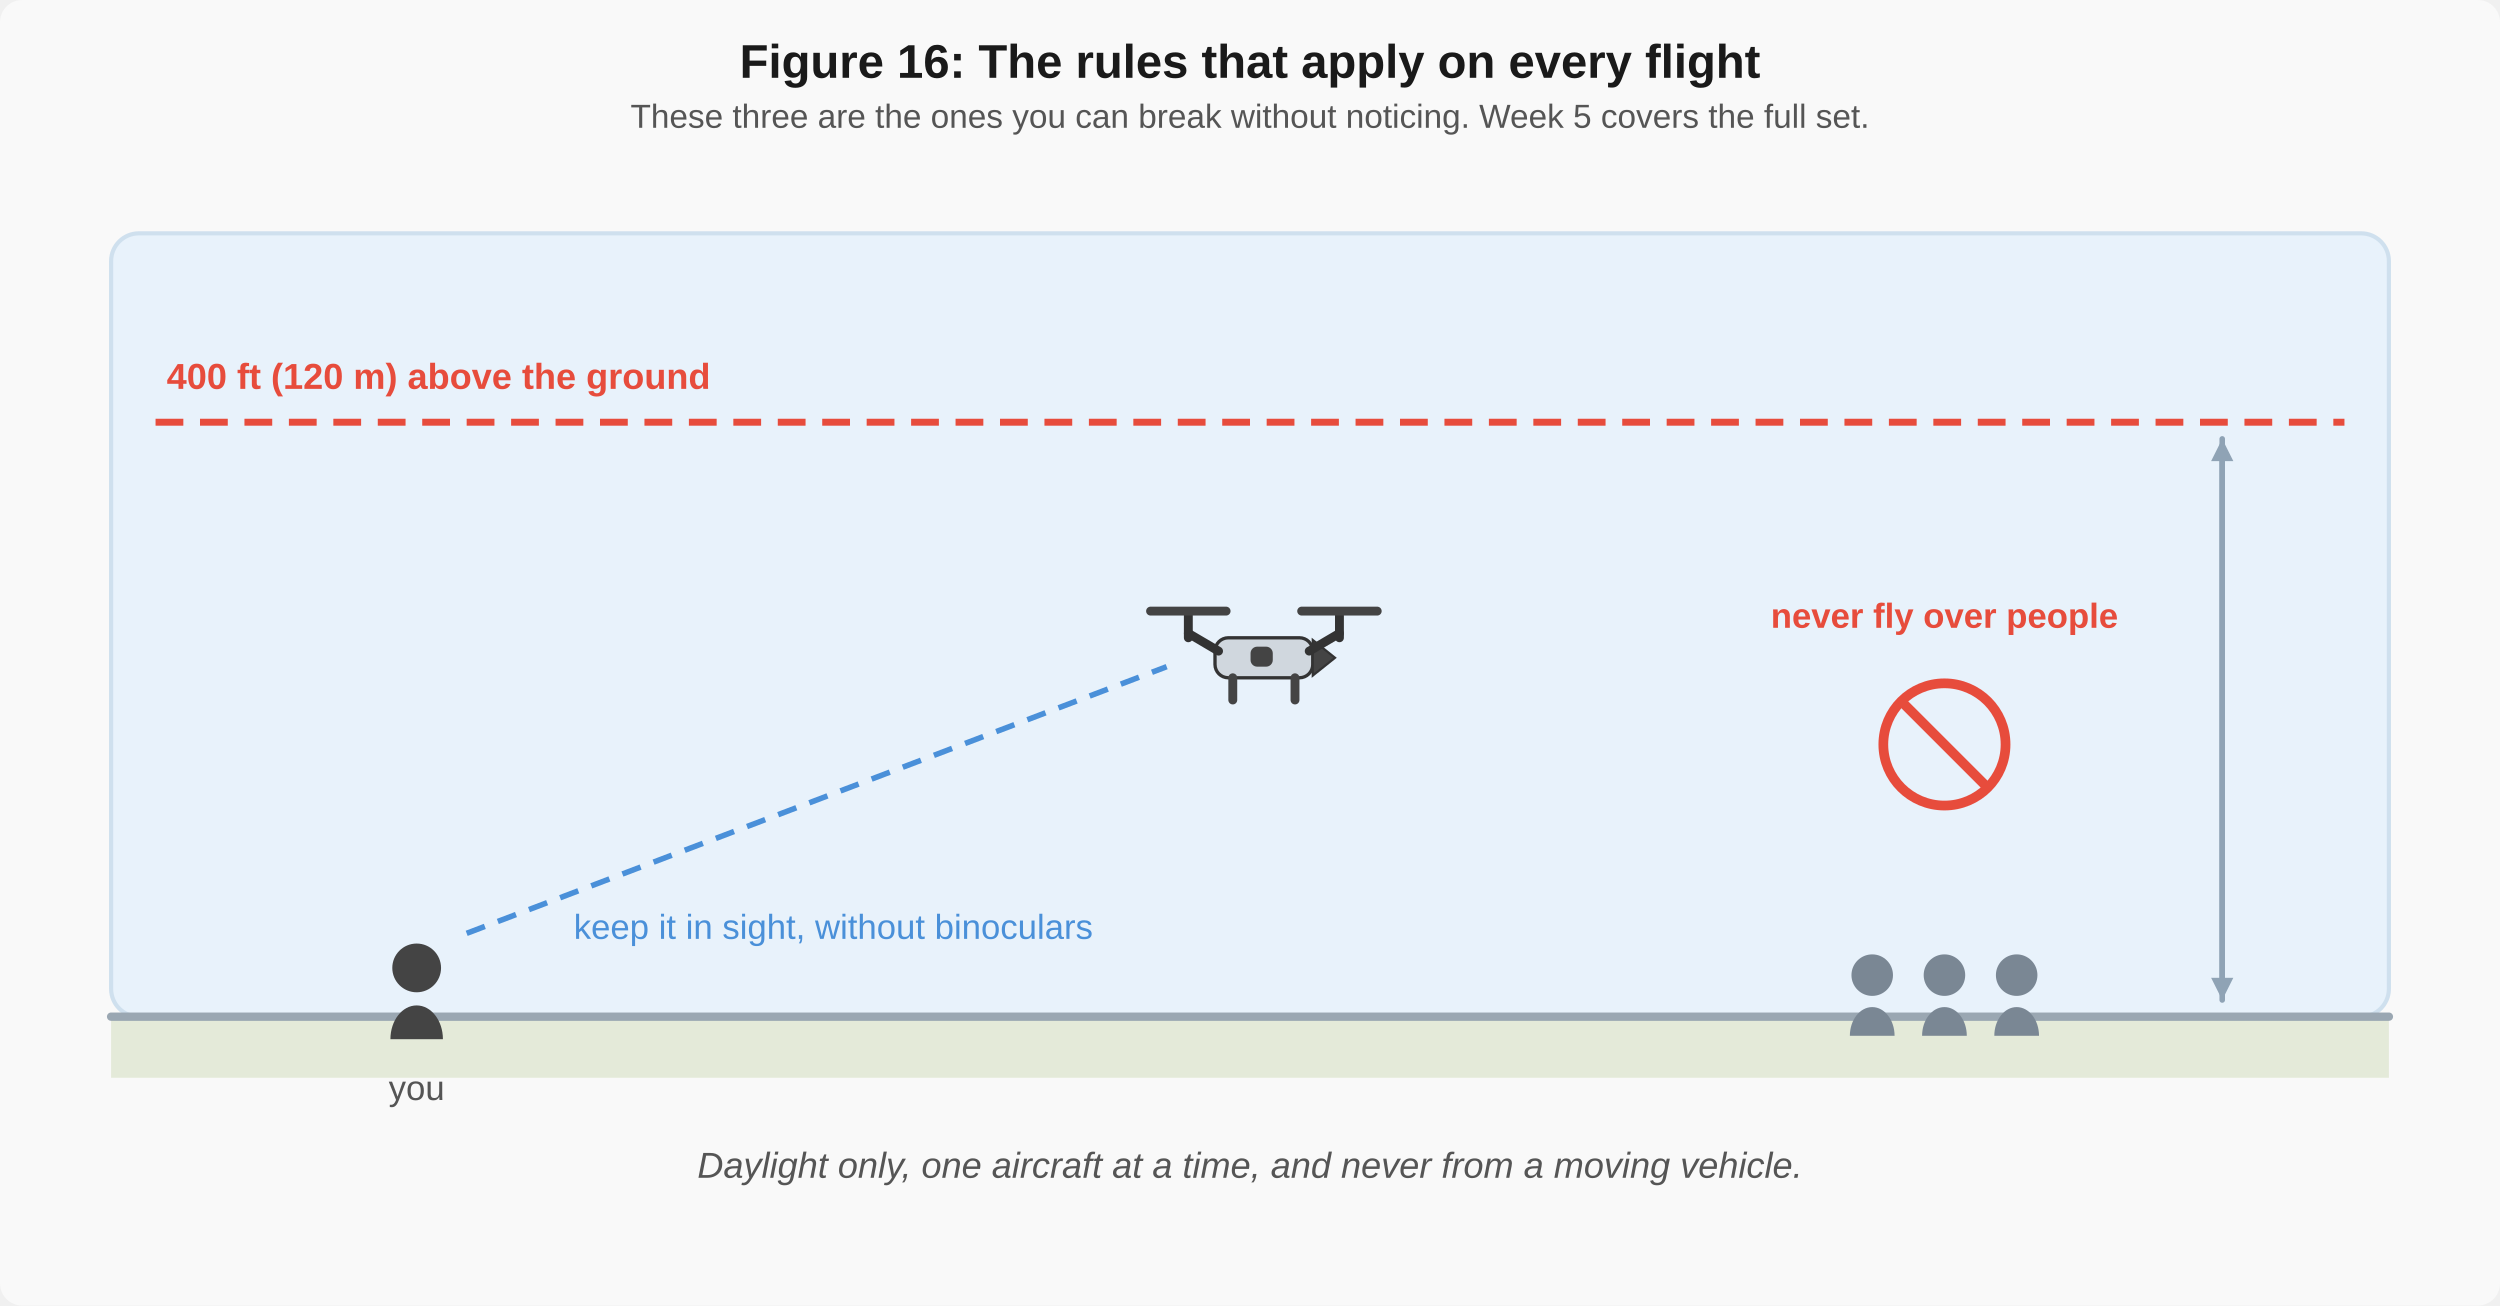
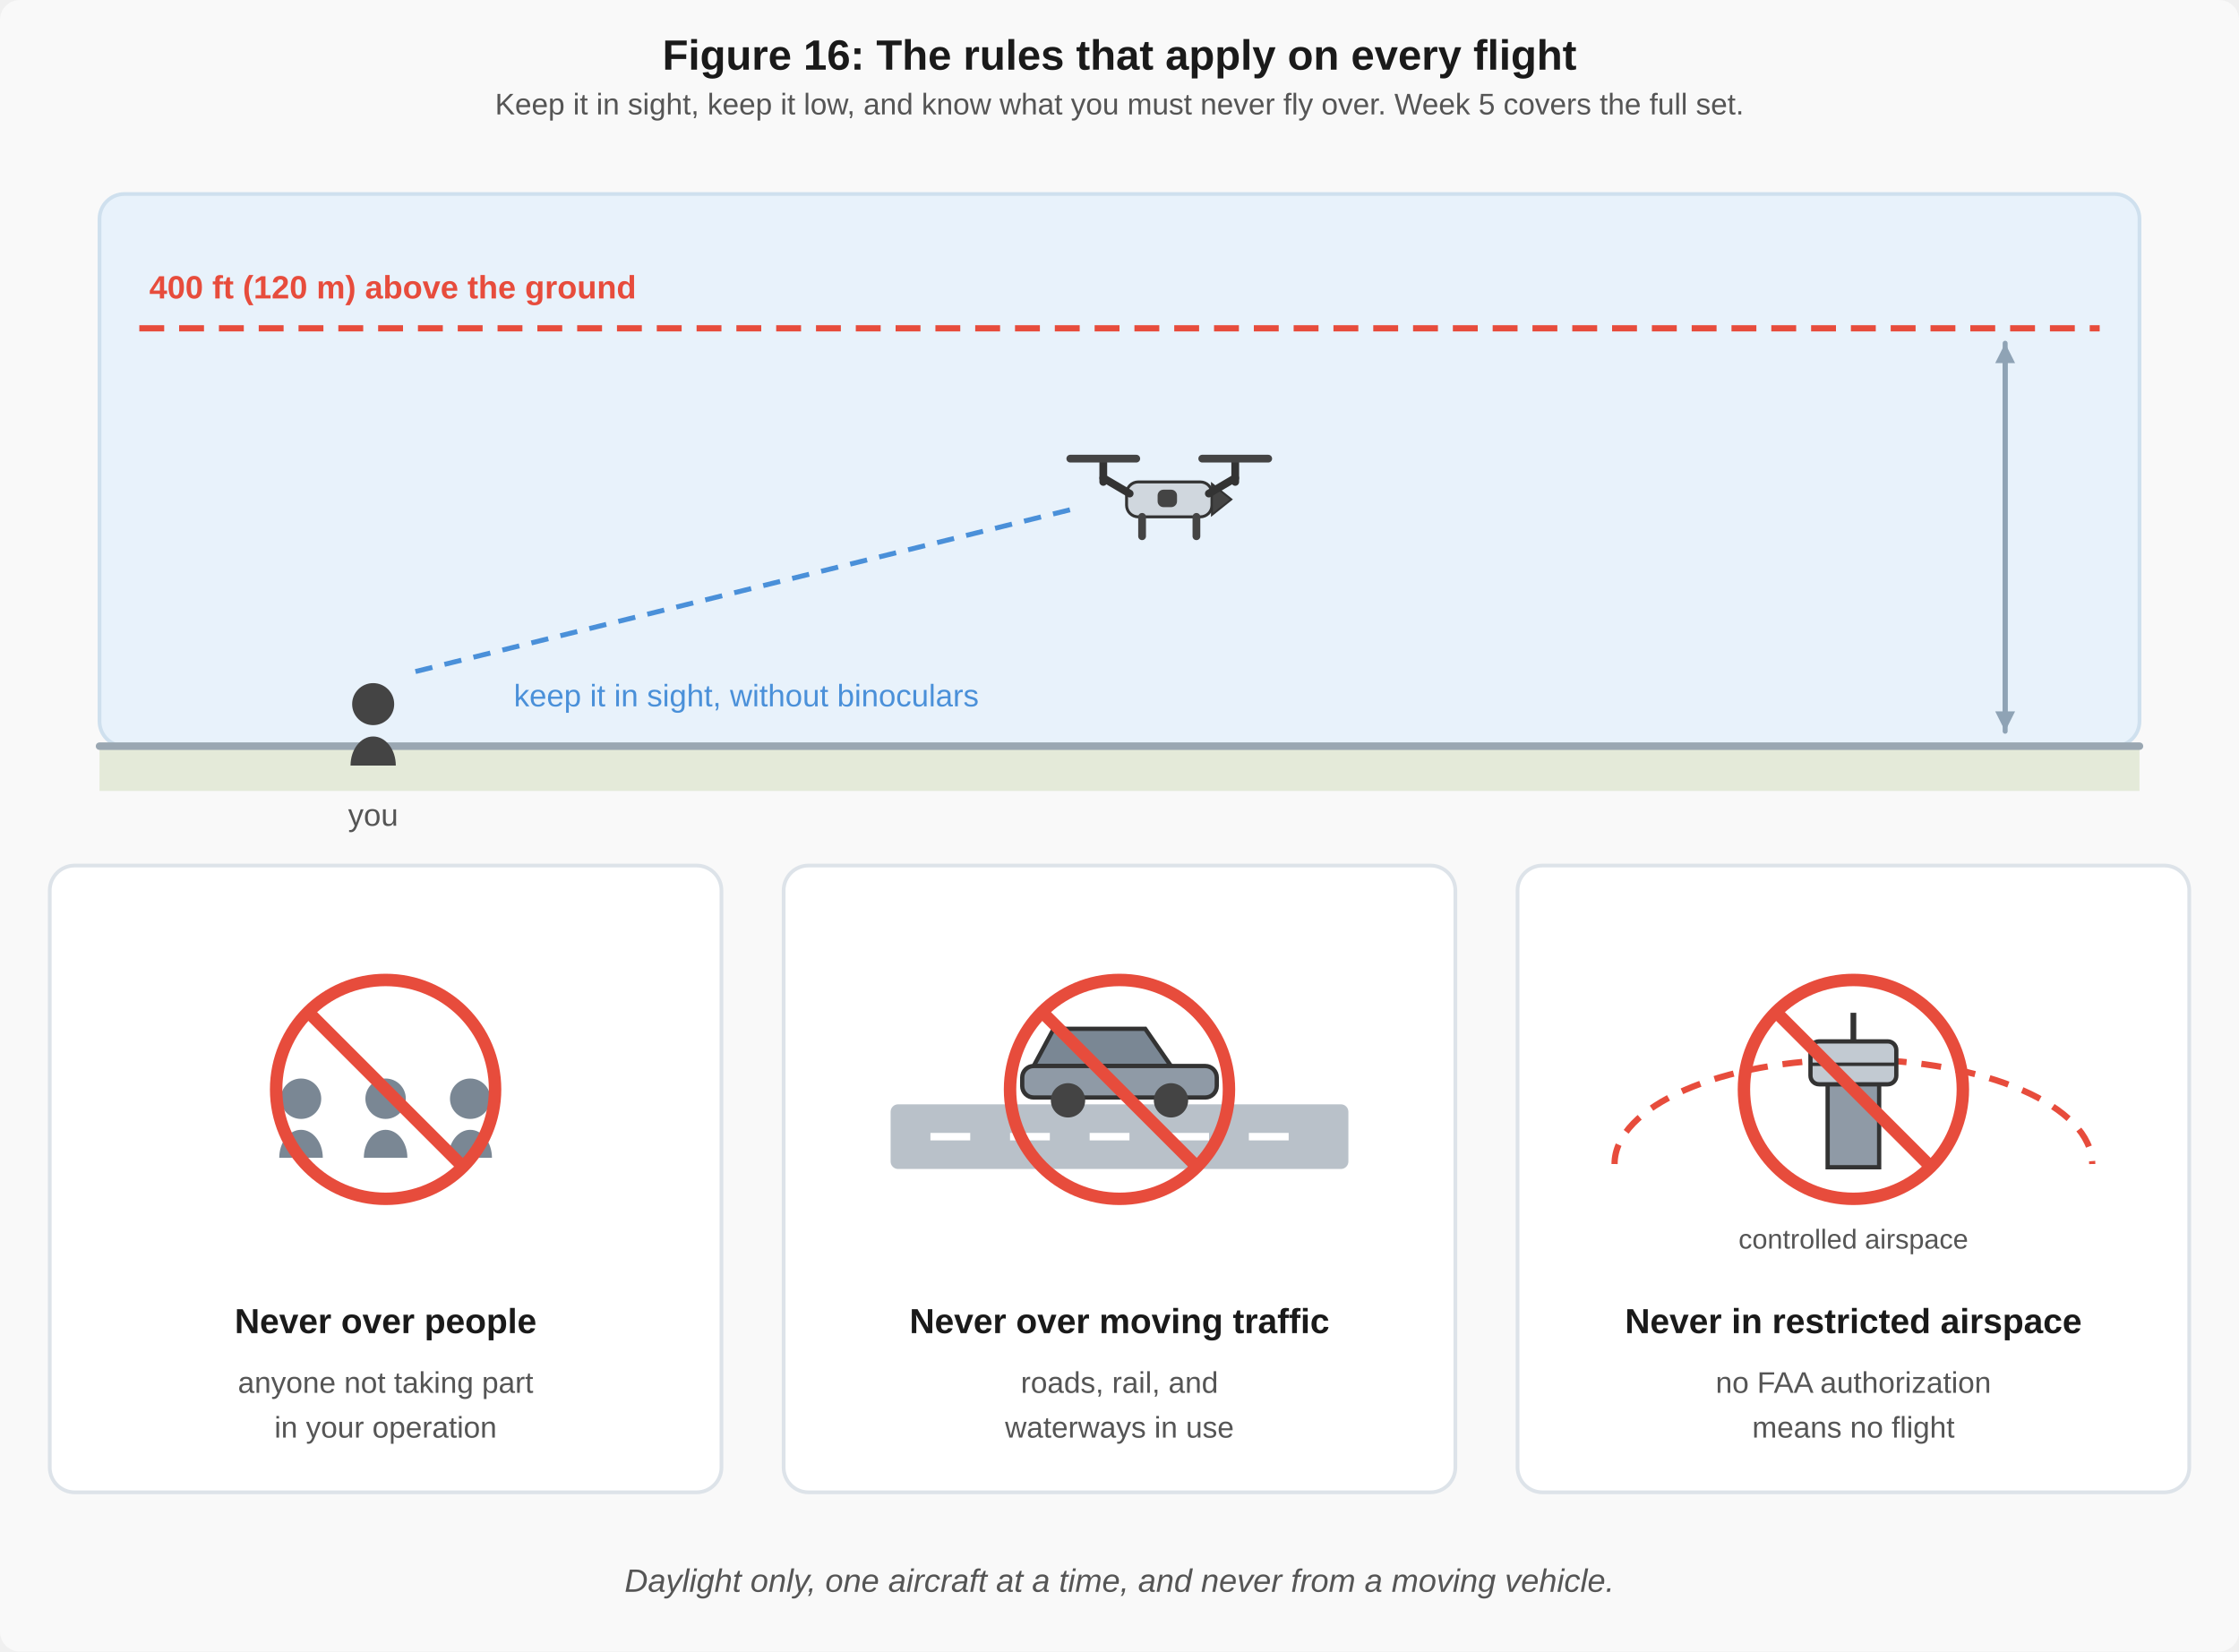
- <svg xmlns="http://www.w3.org/2000/svg" viewBox="0 0 900 470" font-family="Arial, Helvetica, sans-serif" font-size="14">
-   <rect x="0" y="0" width="900" height="470" fill="#f9f9f9" rx="8" />
+ <svg xmlns="http://www.w3.org/2000/svg" viewBox="0 0 900 664" font-family="Arial, Helvetica, sans-serif" font-size="14">
+   <rect x="0" y="0" width="900" height="664" fill="#f9f9f9" rx="8" />
  <text x="450.0" y="28" text-anchor="middle" font-size="17" font-weight="bold" fill="#1a1a1a">Figure 16: The rules that apply on every flight</text>
-   <text x="450.0" y="46" text-anchor="middle" font-size="12" fill="#555555">These three are the ones you can break without noticing. Week 5 covers the full set.</text>
-   <rect x="40" y="84" width="820" height="282" rx="10" fill="#e8f2fb" stroke="#cfe0ee" stroke-width="1.5" />
-   <rect x="40" y="366" width="820" height="22" fill="#e4ead9" />
-   <line x1="40" y1="366" x2="860" y2="366" stroke="#9aa7b2" stroke-width="3" stroke-linecap="round" />
-   <line x1="56" y1="152" x2="844" y2="152" stroke="#e74c3c" stroke-width="2.5" stroke-dasharray="10 6" />
-   <text x="60" y="140" font-size="13" font-weight="bold" fill="#e74c3c">400 ft (120 m) above the ground</text>
+   <text x="450.0" y="46" text-anchor="middle" font-size="12" fill="#555555">Keep it in sight, keep it low, and know what you must never fly over. Week 5 covers the full set.</text>
+   <rect x="40" y="78" width="820" height="222" rx="10" fill="#e8f2fb" stroke="#cfe0ee" stroke-width="1.5" />
+   <rect x="40" y="300" width="820" height="18" fill="#e4ead9" />
+   <line x1="40" y1="300" x2="860" y2="300" stroke="#9aa7b2" stroke-width="3" stroke-linecap="round" />
+   <line x1="56" y1="132" x2="844" y2="132" stroke="#e74c3c" stroke-width="2.5" stroke-dasharray="10 6" />
+   <text x="60" y="120" font-size="13" font-weight="bold" fill="#e74c3c">400 ft (120 m) above the ground</text>
  <g>
-     <line x1="800" y1="360" x2="800.0" y2="166.0" stroke="#8fa3b5" stroke-width="2" stroke-linecap="round" />
-     <polygon points="800,158 804.0,166.0 796.0,166.0" fill="#8fa3b5" />
+     <line x1="806" y1="294" x2="806.0" y2="146.0" stroke="#8fa3b5" stroke-width="2" stroke-linecap="round" />
+     <polygon points="806,138 810.0,146.0 802.0,146.0" fill="#8fa3b5" />
  </g>
  <g>
-     <line x1="800" y1="158" x2="800.0" y2="352.0" stroke="#8fa3b5" stroke-width="2" stroke-linecap="round" />
-     <polygon points="800,360 796.0,352.0 804.0,352.0" fill="#8fa3b5" />
+     <line x1="806" y1="138" x2="806.0" y2="286.0" stroke="#8fa3b5" stroke-width="2" stroke-linecap="round" />
+     <polygon points="806,294 802.0,286.0 810.0,286.0" fill="#8fa3b5" />
  </g>
-   <g transform="translate(150,366)">
-     <g transform="scale(1.35)">
+   <g transform="translate(150,300)">
+     <g transform="scale(1.3)">
      <circle cx="0" cy="-13" r="6.5" fill="#444444" />
      <path d="M-7,6 a7,9 0 0,1 14,0 z" fill="#444444" />
    </g>
  </g>
-   <text x="150" y="396" text-anchor="middle" font-size="12.5" fill="#555555">you</text>
-   <g transform="translate(455,236)">
-     <g transform="scale(0.8)">
+   <text x="150" y="332" text-anchor="middle" font-size="12.5" fill="#555555">you</text>
+   <g transform="translate(470,200)">
+     <g transform="scale(0.78)">
      <g>
        <rect x="-22" y="-8" width="44" height="18" rx="6" fill="#d0d7de" stroke="#333333" stroke-width="1.5" />
        <polygon points="22,-7 32,1 22,9" fill="#444444" stroke="#333333" stroke-width="1" />
        <line x1="-34" y1="-8" x2="-34" y2="-18" stroke="#333333" stroke-width="4" stroke-linecap="round" />
        <line x1="-51" y1="-20" x2="-17" y2="-20" stroke="#444444" stroke-width="4" stroke-linecap="round" />
        <line x1="-20.4" y1="-2" x2="-34" y2="-10" stroke="#333333" stroke-width="4" stroke-linecap="round" />
        <line x1="34" y1="-8" x2="34" y2="-18" stroke="#333333" stroke-width="4" stroke-linecap="round" />
        <line x1="17" y1="-20" x2="51" y2="-20" stroke="#444444" stroke-width="4" stroke-linecap="round" />
        <line x1="20.4" y1="-2" x2="34" y2="-10" stroke="#333333" stroke-width="4" stroke-linecap="round" />
        <line x1="-14" y1="10" x2="-14" y2="20" stroke="#444444" stroke-width="4" stroke-linecap="round" />
        <line x1="14" y1="10" x2="14" y2="20" stroke="#444444" stroke-width="4" stroke-linecap="round" />
        <rect x="-6" y="-4" width="10" height="9" rx="3" fill="#444444" />
      </g>
    </g>
  </g>
-   <line x1="168" y1="336" x2="420" y2="240" stroke="#4a90d9" stroke-width="2" stroke-dasharray="7 5" />
-   <text x="300" y="338" text-anchor="middle" font-size="12.5" fill="#4a90d9">keep it in sight, without binoculars</text>
-   <g transform="translate(674,366)">
-     <g transform="scale(1.15)">
+   <line x1="167" y1="270" x2="434" y2="204" stroke="#4a90d9" stroke-width="2" stroke-dasharray="7 5" />
+   <text x="300" y="284" text-anchor="middle" font-size="12.5" fill="#4a90d9">keep it in sight, without binoculars</text>
+   <rect x="20.0" y="348" width="270" height="252" rx="10" fill="#ffffff" stroke="#dde3e9" stroke-width="1.5" />
+   <g transform="translate(121,458)">
+     <g transform="scale(1.25)">
      <circle cx="0" cy="-13" r="6.5" fill="#7a8794" />
      <path d="M-7,6 a7,9 0 0,1 14,0 z" fill="#7a8794" />
    </g>
  </g>
-   <g transform="translate(700,366)">
-     <g transform="scale(1.15)">
+   <g transform="translate(155,458)">
+     <g transform="scale(1.25)">
      <circle cx="0" cy="-13" r="6.5" fill="#7a8794" />
      <path d="M-7,6 a7,9 0 0,1 14,0 z" fill="#7a8794" />
    </g>
  </g>
-   <g transform="translate(726,366)">
-     <g transform="scale(1.15)">
+   <g transform="translate(189,458)">
+     <g transform="scale(1.25)">
      <circle cx="0" cy="-13" r="6.5" fill="#7a8794" />
      <path d="M-7,6 a7,9 0 0,1 14,0 z" fill="#7a8794" />
    </g>
  </g>
-   <circle cx="700" cy="268" r="22" fill="none" stroke="#e74c3c" stroke-width="3.5" />
-   <line x1="685" y1="253" x2="715" y2="283" stroke="#e74c3c" stroke-width="3.5" stroke-linecap="round" />
-   <text x="700" y="226" text-anchor="middle" font-size="12.5" font-weight="bold" fill="#e74c3c">never fly over people</text>
-   <text x="450" y="424" text-anchor="middle" font-size="13" font-style="italic" fill="#555555">Daylight only, one aircraft at a time, and never from a moving vehicle.</text>
+   <g>
+     <circle cx="155" cy="438" r="44" fill="none" stroke="#e74c3c" stroke-width="5" />
+     <line x1="125.08" y1="408.08" x2="184.92" y2="467.92" stroke="#e74c3c" stroke-width="5" stroke-linecap="round" />
+   </g>
+   <text x="155" y="536" text-anchor="middle" font-size="14" font-weight="bold" fill="#1a1a1a">Never over people</text>
+   <text x="155" y="560" text-anchor="middle" font-size="12" fill="#555555">anyone not taking part</text>
+   <text x="155" y="578" text-anchor="middle" font-size="12" fill="#555555">in your operation</text>
+   <rect x="315.0" y="348" width="270" height="252" rx="10" fill="#ffffff" stroke="#dde3e9" stroke-width="1.5" />
+   <rect x="358" y="444" width="184" height="26" rx="3" fill="#b9c1c9" />
+   <g stroke="#ffffff" stroke-width="3">
+     <line x1="374" y1="457" x2="390" y2="457" />
+     <line x1="406" y1="457" x2="422" y2="457" />
+     <line x1="438" y1="457" x2="454" y2="457" />
+     <line x1="470" y1="457" x2="486" y2="457" />
+     <line x1="502" y1="457" x2="518" y2="457" />
+   </g>
+   <g transform="translate(450,424)">
+     <g transform="scale(1.15)">
+       <path d="M-30,4 l7,-13 h32 l9,13 z" fill="#7a8794" stroke="#333333" stroke-width="1.5" />
+       <rect x="-34" y="4" width="68" height="11" rx="4" fill="#8f9aa6" stroke="#333333" stroke-width="1.5" />
+       <circle cx="-18" cy="16" r="6" fill="#444444" />
+       <circle cx="18" cy="16" r="6" fill="#444444" />
+     </g>
+   </g>
+   <g>
+     <circle cx="450" cy="438" r="44" fill="none" stroke="#e74c3c" stroke-width="5" />
+     <line x1="420.08" y1="408.08" x2="479.92" y2="467.92" stroke="#e74c3c" stroke-width="5" stroke-linecap="round" />
+   </g>
+   <text x="450" y="536" text-anchor="middle" font-size="14" font-weight="bold" fill="#1a1a1a">Never over moving traffic</text>
+   <text x="450" y="560" text-anchor="middle" font-size="12" fill="#555555">roads, rail, and</text>
+   <text x="450" y="578" text-anchor="middle" font-size="12" fill="#555555">waterways in use</text>
+   <rect x="610.0" y="348" width="270" height="252" rx="10" fill="#ffffff" stroke="#dde3e9" stroke-width="1.5" />
+   <path d="M649,468 a96,42 0 0,1 192,0" fill="none" stroke="#e74c3c" stroke-width="2.5" stroke-dasharray="8 6" />
+   <g transform="translate(745,444)">
+     <g transform="scale(1.15)">
+       <rect x="-9" y="-8" width="18" height="30" fill="#8f9aa6" stroke="#333333" stroke-width="1.5" />
+       <rect x="-15" y="-22" width="30" height="15" rx="3" fill="#c2cad2" stroke="#333333" stroke-width="1.5" />
+       <line x1="-15" y1="-14" x2="15" y2="-14" stroke="#333333" stroke-width="1.2" />
+       <line x1="0" y1="-22" x2="0" y2="-32" stroke="#333333" stroke-width="2" />
+     </g>
+   </g>
+   <text x="745" y="502" text-anchor="middle" font-size="11" fill="#555555">controlled airspace</text>
+   <g>
+     <circle cx="745" cy="438" r="44" fill="none" stroke="#e74c3c" stroke-width="5" />
+     <line x1="715.08" y1="408.08" x2="774.92" y2="467.92" stroke="#e74c3c" stroke-width="5" stroke-linecap="round" />
+   </g>
+   <text x="745" y="536" text-anchor="middle" font-size="14" font-weight="bold" fill="#1a1a1a">Never in restricted airspace</text>
+   <text x="745" y="560" text-anchor="middle" font-size="12" fill="#555555">no FAA authorization</text>
+   <text x="745" y="578" text-anchor="middle" font-size="12" fill="#555555">means no flight</text>
+   <text x="450" y="640" text-anchor="middle" font-size="13" font-style="italic" fill="#555555">Daylight only, one aircraft at a time, and never from a moving vehicle.</text>
</svg>
